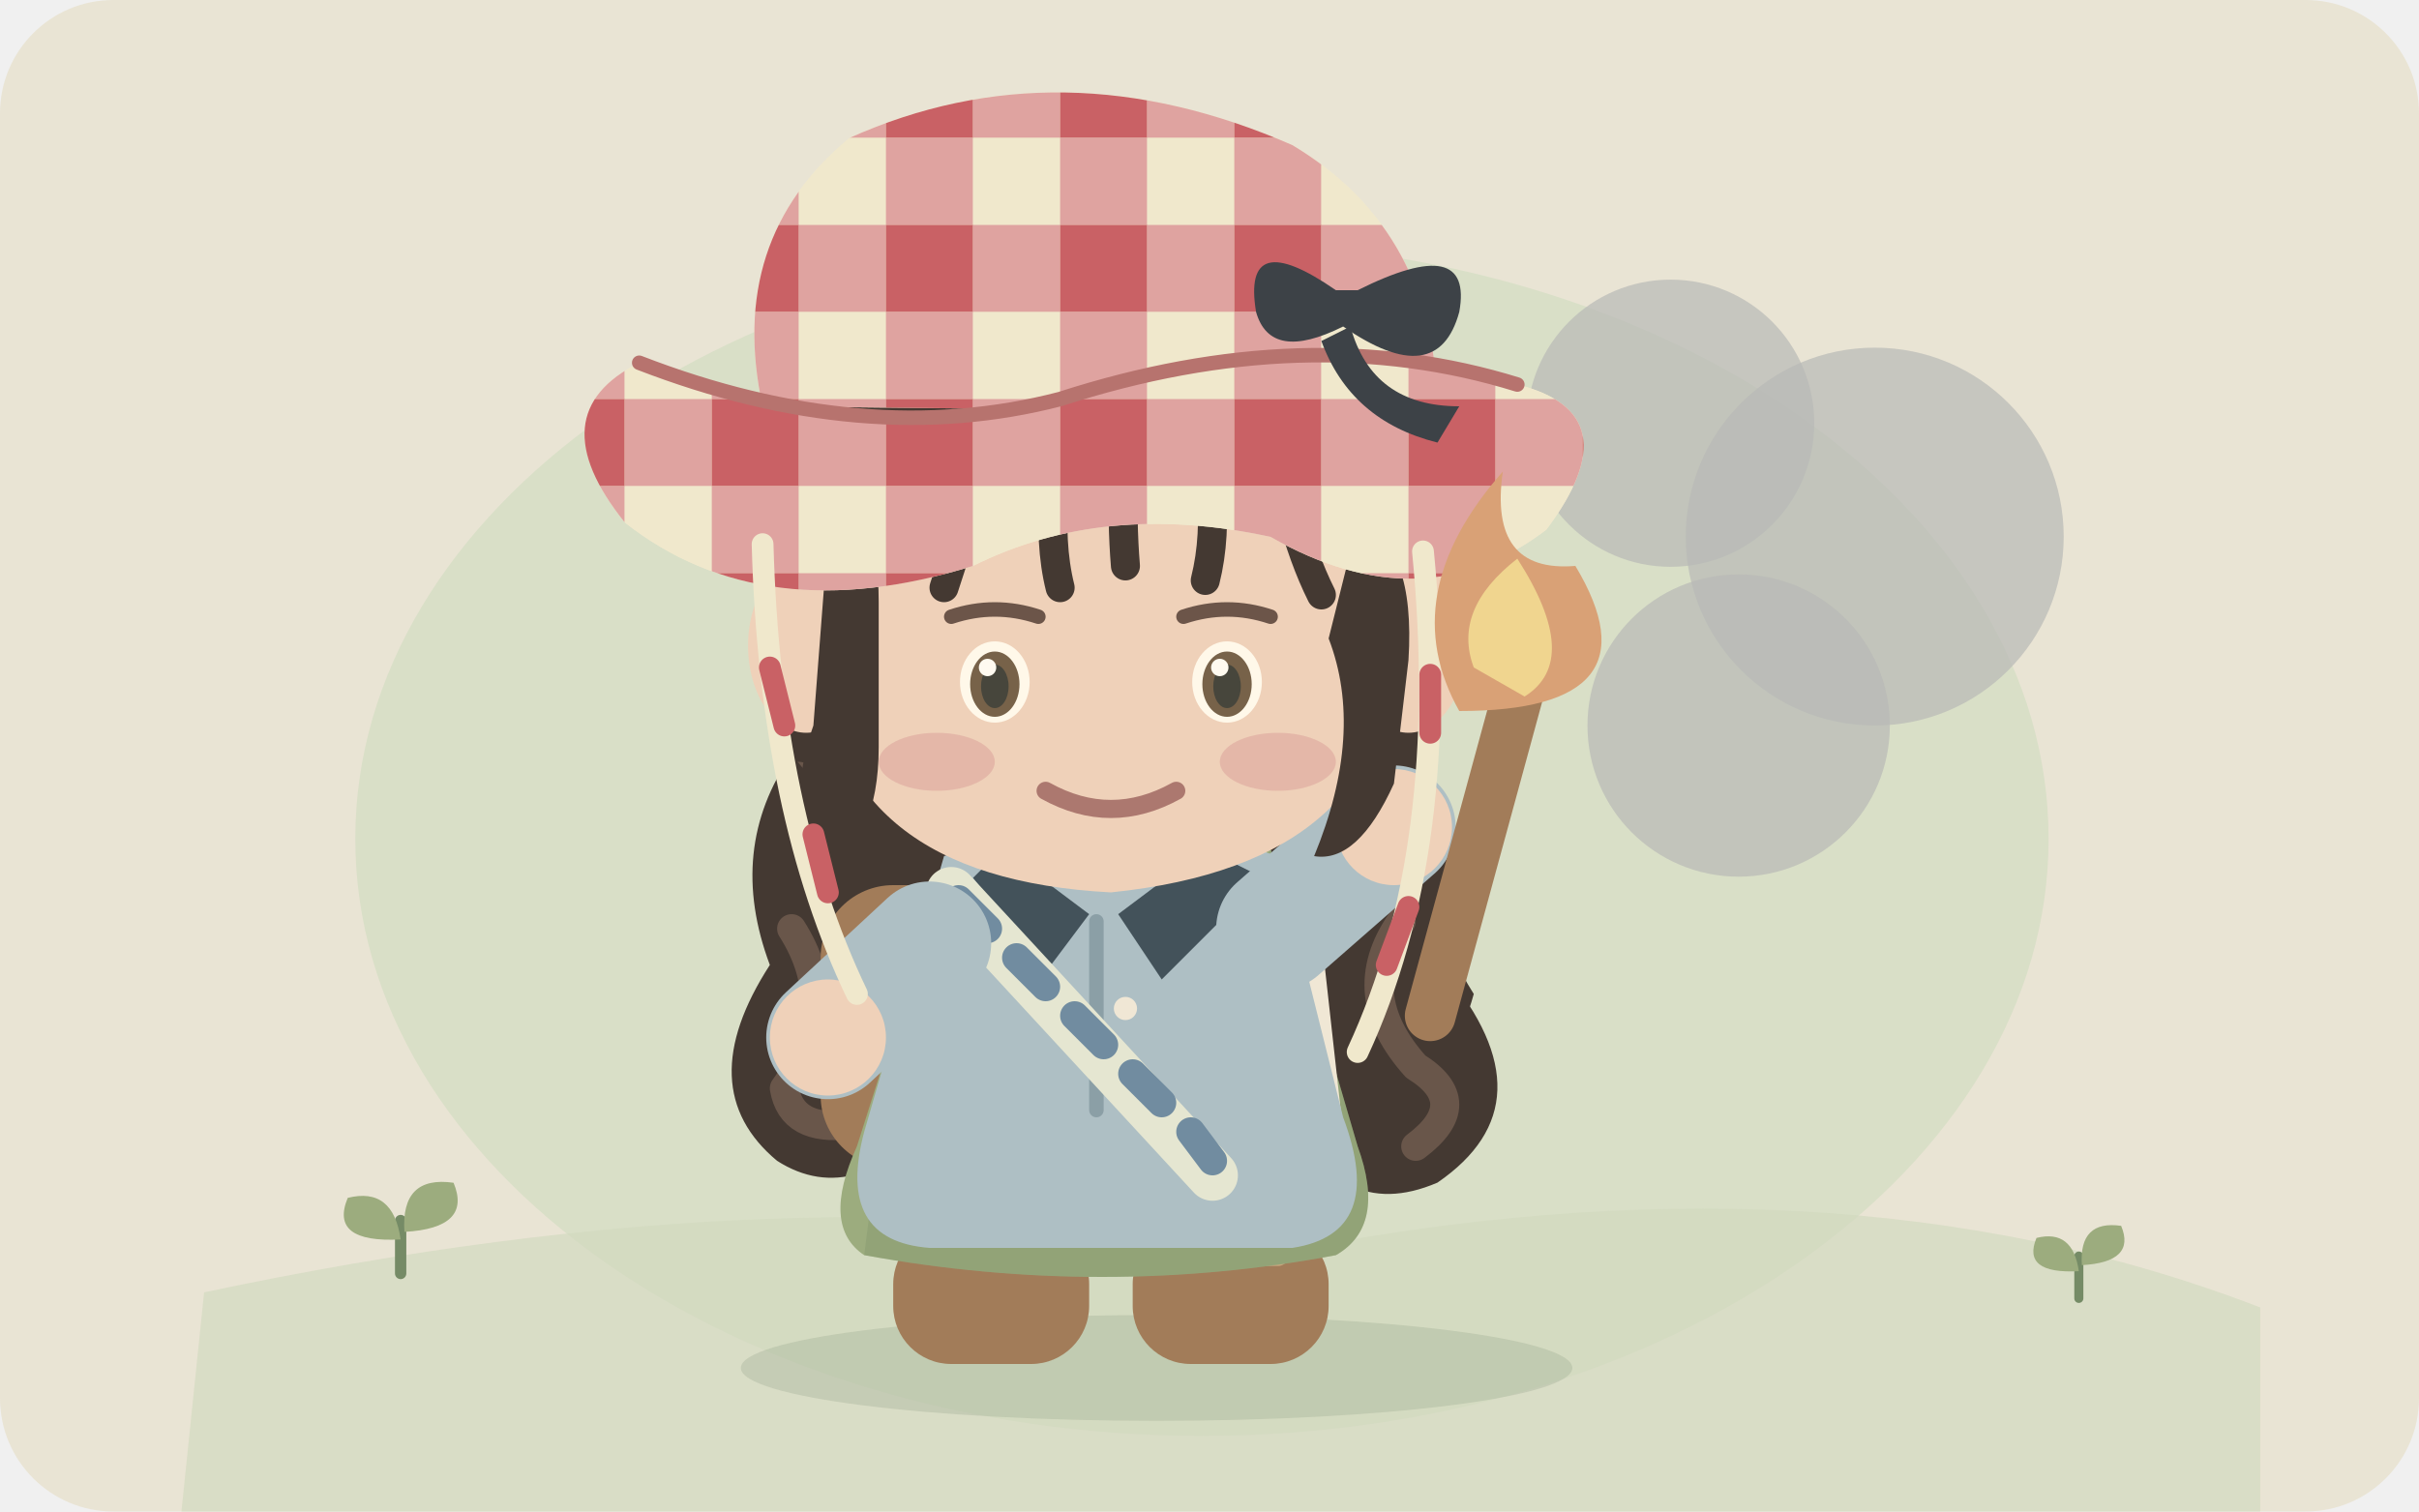
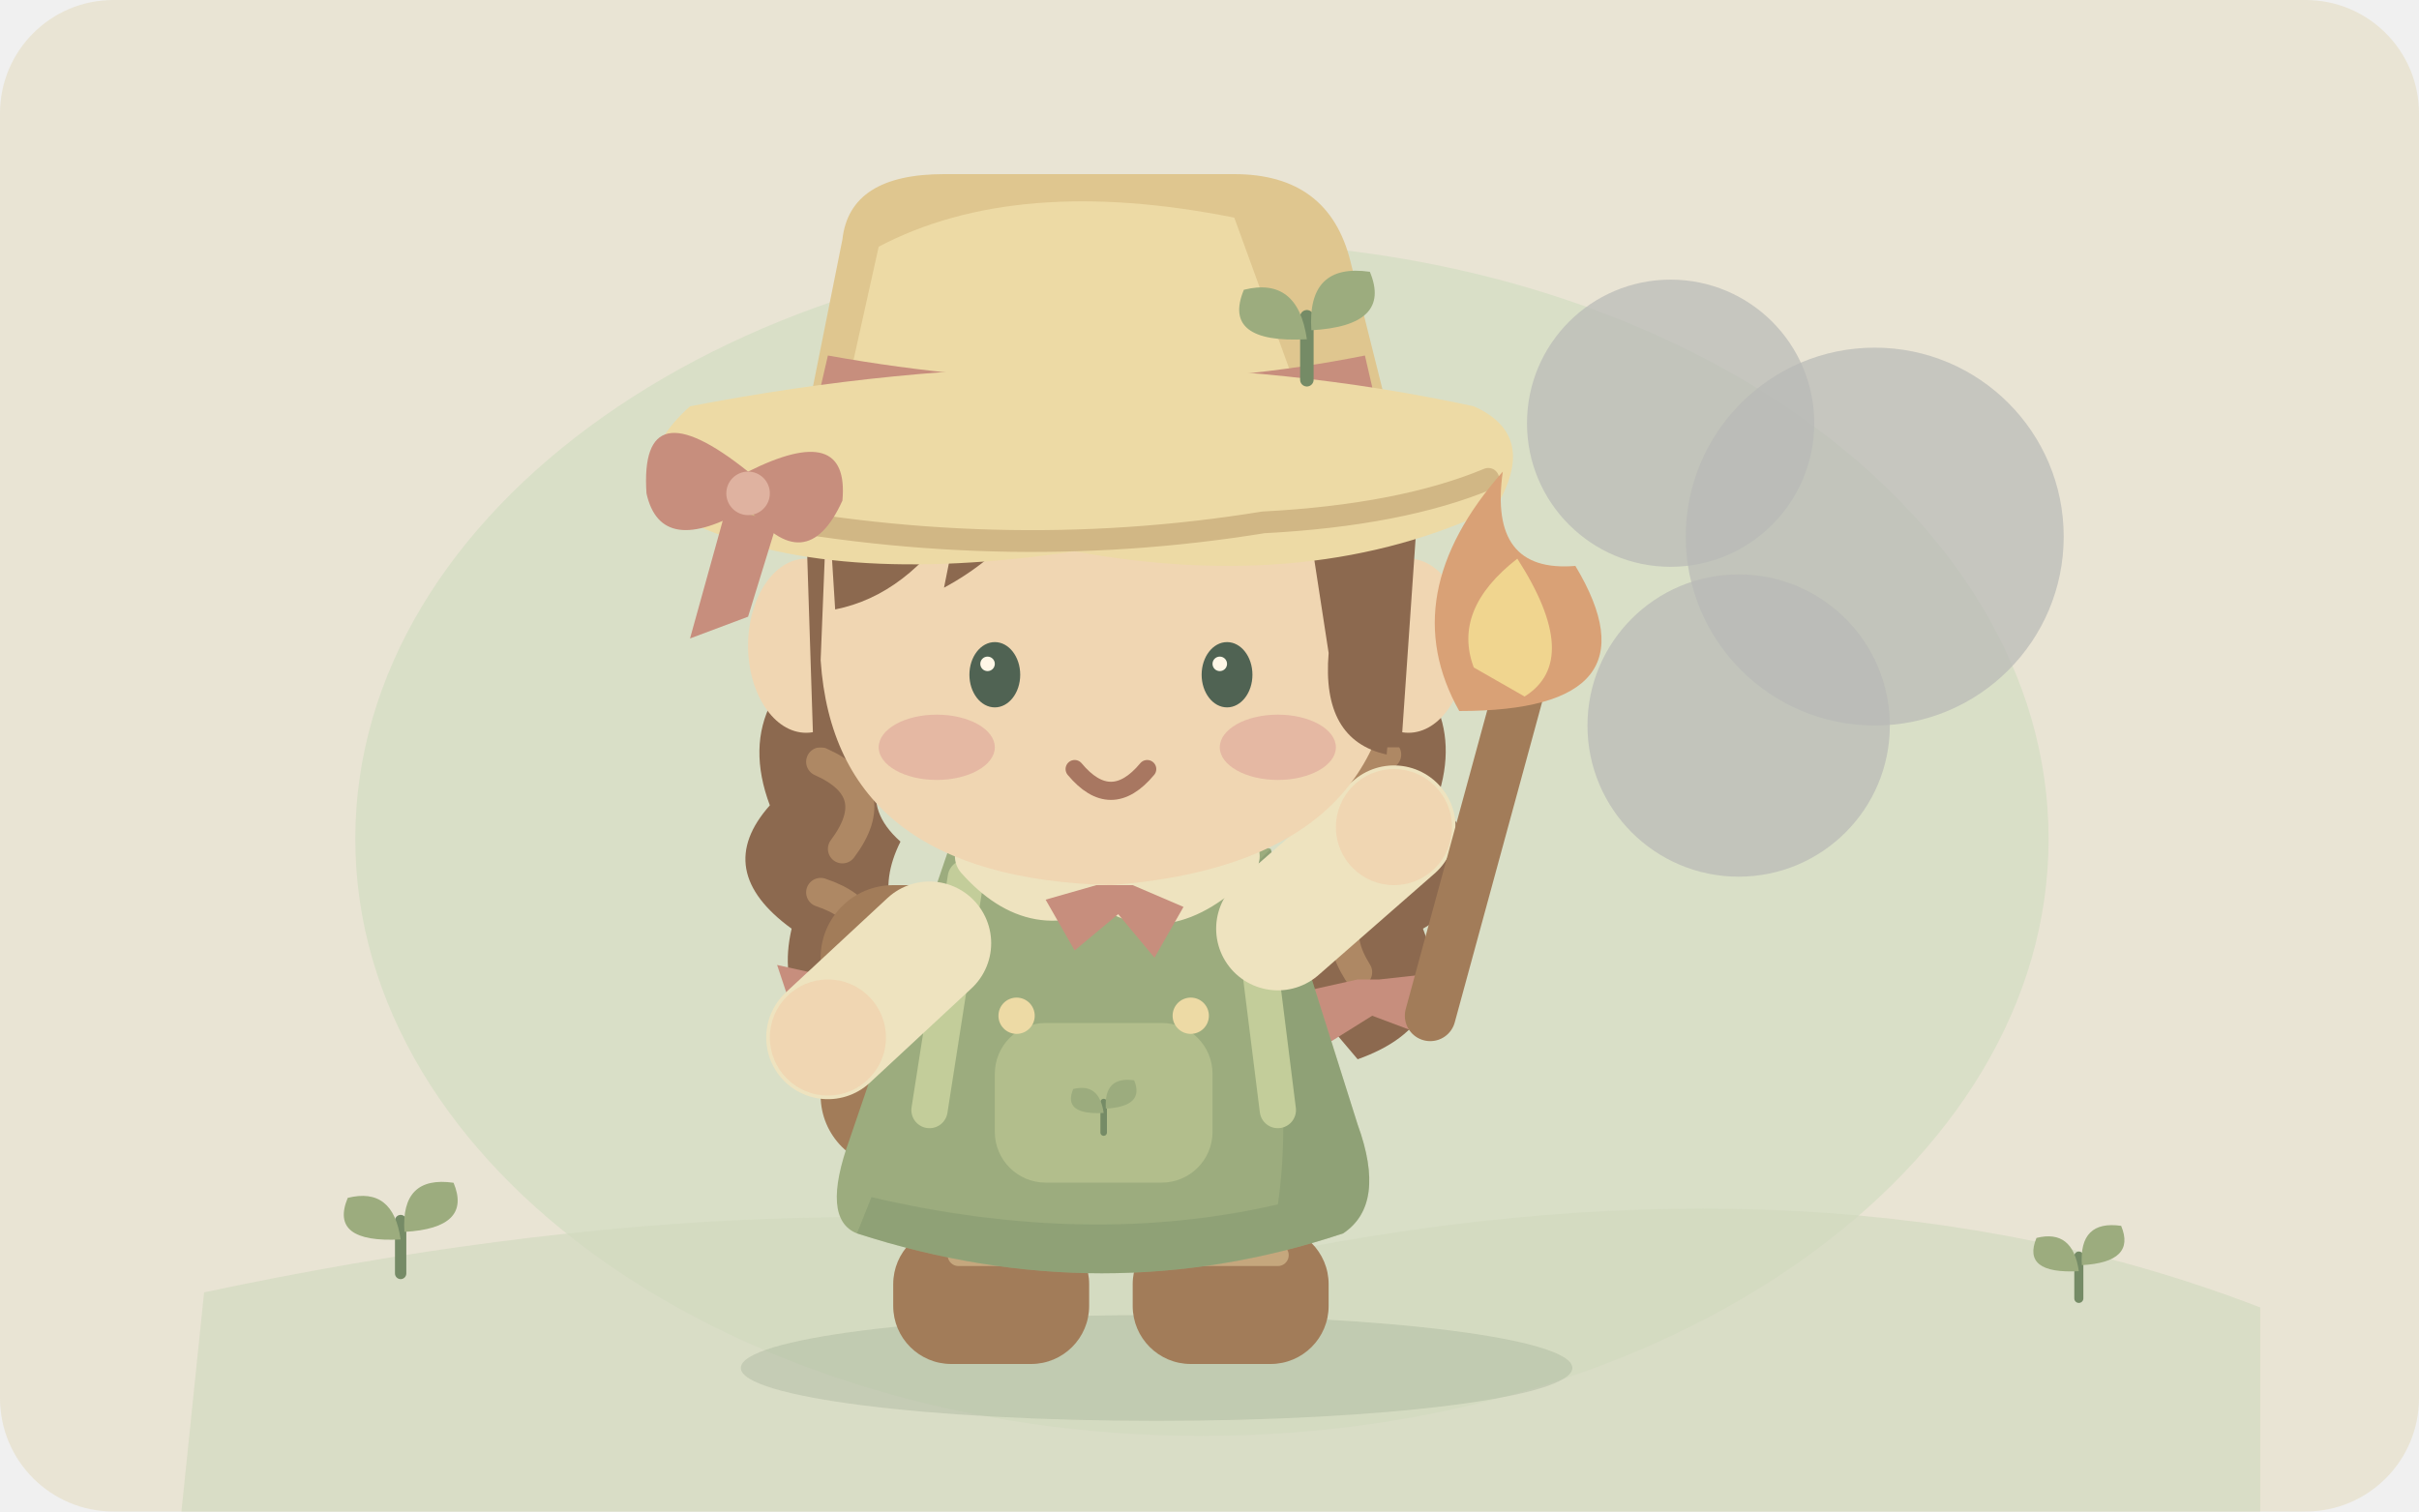
<svg xmlns="http://www.w3.org/2000/svg" width="320" height="200" viewBox="0 0 320 200">
  <rect x="0" y="0" width="320" height="200" rx="15" fill="#e9e4d4" />
  <ellipse cx="159" cy="111" rx="112" ry="79" fill="#d9dfc7" />
  <path d="M27 171Q107 154 168 166Q242 151 299 173V200H24Z" fill="#d1d9be" opacity=".65" />
  <g transform="translate(53 165) scale(0.5)">
    <path d="M0 7V-7" fill="none" stroke="#758b66" stroke-width="3" stroke-linecap="round" stroke-linejoin="round" />
    <path d="M0-2Q-19-1-14-13Q-2-16 0-2M1-4Q0-19 14-17Q19-5 1-4" fill="#9cac7e" />
  </g>
  <g transform="translate(275 169) scale(0.4)">
    <path d="M0 7V-7" fill="none" stroke="#758b66" stroke-width="3" stroke-linecap="round" stroke-linejoin="round" />
    <path d="M0-2Q-19-1-14-13Q-2-16 0-2M1-4Q0-19 14-17Q19-5 1-4" fill="#9cac7e" />
  </g>
  <circle cx="221" cy="56" r="19" fill="#b8b9b6" opacity=".7" />
  <circle cx="248" cy="71" r="25" fill="#b8b9b6" opacity=".7" />
  <circle cx="230" cy="96" r="20" fill="#b8b9b6" opacity=".7" />
  <ellipse cx="153" cy="181" rx="55" ry="7" fill="#5b7057" opacity=".16" />
  <g transform="translate(50 0) scale(.96)">
-     <path d="M55 82Q51 48 72 38Q101 23 128 39Q148 48 148 81L145 112Q144 126 151 137Q146 155 132 150L123 133H78Q65 155 52 143Q61 128 55 112Z" fill="#443932" />
-     <path d="M58 107Q67 120 61 133Q58 140 64 141M140 108Q132 122 141 136Q145 141 138 145" fill="none" stroke="#69564a" stroke-width="4" stroke-linecap="round" stroke-linejoin="round" />
-     <path d="M57 104Q48 117 54 133Q43 150 55 160Q66 167 78 153L76 127ZM141 101Q154 116 147 134Q162 152 146 163Q132 169 125 152L128 125Z" fill="#443932" />
-     <path d="M57 128Q64 139 56 150Q57 156 65 155M141 127Q134 137 143 147Q151 152 143 158" fill="none" stroke="#69564a" stroke-width="4" stroke-linecap="round" stroke-linejoin="round" />
+     <path d="M67 86Q48 95 54 111Q46 120 57 128Q54 141 68 146L77 133Q67 126 72 116Q63 108 78 98Z" fill="#8c694f" />
+     <path d="M134 86Q151 95 146 110Q156 121 144 128Q149 141 135 146L124 133Q135 125 129 116Q139 107 124 98Z" fill="#8c694f" />
+     <path d="M61 105Q70 109 64 117M61 123Q70 126 66 134M139 104Q130 109 136 117M139 123Q130 126 135 134" fill="none" stroke="#ae8864" stroke-width="4" stroke-linecap="round" stroke-linejoin="round" />
+     <path d="M64 135 55 133 58 142 67 140 74 145 77 137 68 135Z" fill="#c78e7d" />
+     <path d="M135 135 126 137 129 145 137 140 145 143 147 134 138 135Z" fill="#c78e7d" />
    <rect x="61" y="122" width="31" height="39" rx="10" fill="#a27c59" />
-     <rect x="77" y="157" width="18" height="28" rx="8" fill="#f0e7d5" />
-     <rect x="107" y="157" width="18" height="28" rx="8" fill="#f0e7d5" />
+     <rect x="77" y="157" width="18" height="28" rx="8" fill="#eee3bf" />
+     <rect x="107" y="157" width="18" height="28" rx="8" fill="#eee3bf" />
    <rect x="71" y="169" width="27" height="19" rx="8" fill="#a27c59" />
    <rect x="104" y="169" width="27" height="19" rx="8" fill="#a27c59" />
    <path d="M80 173H91M113 173H124" fill="none" stroke="#c5a77d" stroke-width="3" stroke-linecap="round" stroke-linejoin="round" />
-     <path d="M79 117Q101 110 123 117L135 158Q139 169 132 173Q100 179 67 173Q61 169 66 158Z" fill="#9cac7e" />
-     <path d="M119 127 126 164Q100 171 68 165L67 173Q100 179 132 173Q139 169 135 158L123 117Z" fill="#758b66" opacity=".26" />
-     <path d="M79 117Q86 112 94 117L100 130 94 156Q85 162 69 156L74 127Z" fill="#f0e7d5" />
-     <path d="M106 117Q116 112 123 118L130 129 133 156Q119 162 105 156L100 130Z" fill="#f0e7d5" />
-     <path d="M92 120 99 130 106 121M102 134V155" fill="none" stroke="#d9ceb8" stroke-width="2" stroke-linecap="round" stroke-linejoin="round" />
-     <path d="M89 120Q93 134 101 136Q110 131 114 120" fill="none" stroke="#c5a76f" stroke-width="1.5" stroke-linecap="round" stroke-linejoin="round" />
-     <ellipse cx="101" cy="137" rx="2.6" ry="3.6" fill="#d1ae68" />
-     <circle cx="108" cy="145" r="1.6" fill="#c4bba6" />
-     <circle cx="108" cy="152" r="1.6" fill="#c4bba6" />
-     <rect x="78" y="145" width="12" height="9" rx="3" fill="#e4dbc7" />
-     <g transform="translate(99 166) scale(0.25)">
+     <path d="M79 116Q100 109 123 117L135 155Q139 166 133 170Q100 181 66 170Q61 168 65 157Z" fill="#9cac7e" />
+     <path d="M118 122Q127 145 124 166Q98 172 68 165L66 170Q100 181 133 170Q139 166 135 155L123 117Z" fill="#758b66" opacity=".32" />
+     <path d="M81 121 76 153M120 121 124 153" fill="none" stroke="#c3cd9a" stroke-width="5" stroke-linecap="round" stroke-linejoin="round" />
+     <rect x="85" y="141" width="30" height="22" rx="7" fill="#b2be8c" />
+     <circle cx="88" cy="140" r="2.5" fill="#eddaa5" />
+     <circle cx="112" cy="140" r="2.5" fill="#eddaa5" />
+     <path d="M83 118Q91 127 100 121Q108 128 118 118" fill="none" stroke="#eee3bf" stroke-width="7" stroke-linecap="round" stroke-linejoin="round" />
+     <path d="M99 122 92 124 96 131 102 126 107 132 111 125 104 122Z" fill="#c78e7d" />
+     <g transform="translate(100 154) scale(0.3)">
      <path d="M0 7V-7" fill="none" stroke="#758b66" stroke-width="3" stroke-linecap="round" stroke-linejoin="round" />
      <path d="M0-2Q-19-1-14-13Q-2-16 0-2M1-4Q0-19 14-17Q19-5 1-4" fill="#9cac7e" />
    </g>
-     <path d="M78 118Q99 110 124 118L133 154Q139 170 126 172H76Q63 171 67 156Z" fill="#aebfc4" />
-     <path d="M86 117 98 126 92 134 82 121ZM114 117 102 126 108 135 122 121Z" fill="#43525a" />
-     <path d="M99 127V153" fill="none" stroke="#8b9fa6" stroke-width="2" stroke-linecap="round" stroke-linejoin="round" />
-     <circle cx="103" cy="139" r="1.6" fill="#f0e7d5" />
-     <circle cx="103" cy="149" r="1.6" fill="#f0e7d5" />
-     <path d="M79 123 115 162" fill="none" stroke="#e5e6d1" stroke-width="7" stroke-linecap="round" stroke-linejoin="round" />
-     <path d="M80 124 84 128M88 132 92 136M96 140 100 144M104 148 108 152M112 156 115 160" fill="none" stroke="#718ca0" stroke-width="4" stroke-linecap="round" stroke-linejoin="round" />
-     <path d="M76 130 62 143" fill="none" stroke="#aebfc4" stroke-width="17" stroke-linecap="round" stroke-linejoin="round" />
-     <path d="M124 128 140 114" fill="none" stroke="#aebfc4" stroke-width="17" stroke-linecap="round" stroke-linejoin="round" />
-     <circle cx="62" cy="143" r="8" fill="#efd1b9" />
-     <circle cx="140" cy="114" r="8" fill="#efd1b9" />
-     <ellipse cx="59" cy="89" rx="8" ry="12" fill="#efd1b9" />
-     <ellipse cx="142" cy="89" rx="8" ry="12" fill="#efd1b9" />
-     <path d="M61 67Q100 42 139 67L140 88Q140 119 101 123Q63 121 61 91Z" fill="#efd1b9" />
-     <path d="M59 76Q55 48 79 40Q108 28 131 45Q144 56 142 78L134 73Q123 58 111 58Q101 53 93 58Q75 58 67 79Z" fill="#443932" />
-     <path d="M87 49Q82 69 78 81M97 49Q91 69 94 81M104 49Q102 66 103 78M111 51Q117 68 114 80M123 55Q125 72 130 82" fill="none" stroke="#443932" stroke-width="4" stroke-linecap="round" stroke-linejoin="round" />
-     <path d="M62 74Q69 69 69 83V103Q69 116 61 121Q56 111 60 100Z" fill="#443932" />
-     <path d="M135 72Q143 75 142 91L140 108Q135 119 129 118Q136 101 131 88Z" fill="#443932" />
-     <path d="M73 52Q82 43 94 44M115 46Q127 50 132 61" fill="none" stroke="#69564a" stroke-width="3" stroke-linecap="round" stroke-linejoin="round" />
-     <ellipse cx="77" cy="105" rx="8" ry="4" fill="#dba39b" opacity=".55" />
-     <ellipse cx="124" cy="105" rx="8" ry="4" fill="#dba39b" opacity=".55" />
-     <path d="M79 85Q85 83 91 85M111 85Q117 83 123 85" fill="none" stroke="#6c5549" stroke-width="2" stroke-linecap="round" stroke-linejoin="round" />
-     <ellipse cx="85" cy="94" rx="4.8" ry="5.6" fill="#fff8e9" />
-     <ellipse cx="117" cy="94" rx="4.8" ry="5.6" fill="#fff8e9" />
-     <ellipse cx="85" cy="94.3" rx="3.4" ry="4.5" fill="#776249" />
-     <ellipse cx="117" cy="94.3" rx="3.4" ry="4.5" fill="#776249" />
-     <ellipse cx="85" cy="94.6" rx="1.9" ry="3" fill="#47463c" />
-     <ellipse cx="117" cy="94.6" rx="1.9" ry="3" fill="#47463c" />
-     <circle cx="84" cy="92" r="1.2" fill="#fffaf0" />
-     <circle cx="116" cy="92" r="1.2" fill="#fffaf0" />
-     <path d="M92 109Q101 114 110 109" fill="none" stroke="#ac786f" stroke-width="2.5" stroke-linecap="round" stroke-linejoin="round" />
-     <g transform="translate(0 -8)">
-       <defs>
-         <clipPath id="gingham_clip">
-           <path d="M53 64Q48 41 65 27Q94 14 126 28Q146 40 146 65Z" fill="#fff" />
-           <path d="M36 58Q67 70 94 63Q128 52 157 61Q173 65 161 81Q144 94 123 82Q100 77 82 86Q53 95 34 80Q22 65 36 58Z" fill="#fff" />
-         </clipPath>
-       </defs>
-       <g transform="" clip-path="url(#gingham_clip)">
-         <rect x="22" y="15" width="151" height="82" rx="0" fill="#f0e8cc" />
-         <rect x="22" y="15" width="12" height="12" rx="0" fill="#c96165" />
-         <rect x="34" y="15" width="12" height="12" rx="0" fill="#dfa3a0" />
-         <rect x="46" y="15" width="12" height="12" rx="0" fill="#c96165" />
-         <rect x="58" y="15" width="12" height="12" rx="0" fill="#dfa3a0" />
-         <rect x="70" y="15" width="12" height="12" rx="0" fill="#c96165" />
-         <rect x="82" y="15" width="12" height="12" rx="0" fill="#dfa3a0" />
-         <rect x="94" y="15" width="12" height="12" rx="0" fill="#c96165" />
-         <rect x="106" y="15" width="12" height="12" rx="0" fill="#dfa3a0" />
-         <rect x="118" y="15" width="12" height="12" rx="0" fill="#c96165" />
-         <rect x="130" y="15" width="12" height="12" rx="0" fill="#dfa3a0" />
-         <rect x="142" y="15" width="12" height="12" rx="0" fill="#c96165" />
-         <rect x="154" y="15" width="12" height="12" rx="0" fill="#dfa3a0" />
-         <rect x="166" y="15" width="12" height="12" rx="0" fill="#c96165" />
-         <rect x="22" y="27" width="12" height="12" rx="0" fill="#dfa3a0" />
-         <rect x="34" y="27" width="12" height="12" rx="0" fill="#f0e8cc" />
-         <rect x="46" y="27" width="12" height="12" rx="0" fill="#dfa3a0" />
-         <rect x="58" y="27" width="12" height="12" rx="0" fill="#f0e8cc" />
-         <rect x="70" y="27" width="12" height="12" rx="0" fill="#dfa3a0" />
-         <rect x="82" y="27" width="12" height="12" rx="0" fill="#f0e8cc" />
-         <rect x="94" y="27" width="12" height="12" rx="0" fill="#dfa3a0" />
-         <rect x="106" y="27" width="12" height="12" rx="0" fill="#f0e8cc" />
-         <rect x="118" y="27" width="12" height="12" rx="0" fill="#dfa3a0" />
-         <rect x="130" y="27" width="12" height="12" rx="0" fill="#f0e8cc" />
-         <rect x="142" y="27" width="12" height="12" rx="0" fill="#dfa3a0" />
-         <rect x="154" y="27" width="12" height="12" rx="0" fill="#f0e8cc" />
-         <rect x="166" y="27" width="12" height="12" rx="0" fill="#dfa3a0" />
-         <rect x="22" y="39" width="12" height="12" rx="0" fill="#c96165" />
-         <rect x="34" y="39" width="12" height="12" rx="0" fill="#dfa3a0" />
-         <rect x="46" y="39" width="12" height="12" rx="0" fill="#c96165" />
-         <rect x="58" y="39" width="12" height="12" rx="0" fill="#dfa3a0" />
-         <rect x="70" y="39" width="12" height="12" rx="0" fill="#c96165" />
-         <rect x="82" y="39" width="12" height="12" rx="0" fill="#dfa3a0" />
-         <rect x="94" y="39" width="12" height="12" rx="0" fill="#c96165" />
-         <rect x="106" y="39" width="12" height="12" rx="0" fill="#dfa3a0" />
-         <rect x="118" y="39" width="12" height="12" rx="0" fill="#c96165" />
-         <rect x="130" y="39" width="12" height="12" rx="0" fill="#dfa3a0" />
-         <rect x="142" y="39" width="12" height="12" rx="0" fill="#c96165" />
-         <rect x="154" y="39" width="12" height="12" rx="0" fill="#dfa3a0" />
-         <rect x="166" y="39" width="12" height="12" rx="0" fill="#c96165" />
-         <rect x="22" y="51" width="12" height="12" rx="0" fill="#dfa3a0" />
-         <rect x="34" y="51" width="12" height="12" rx="0" fill="#f0e8cc" />
-         <rect x="46" y="51" width="12" height="12" rx="0" fill="#dfa3a0" />
-         <rect x="58" y="51" width="12" height="12" rx="0" fill="#f0e8cc" />
-         <rect x="70" y="51" width="12" height="12" rx="0" fill="#dfa3a0" />
-         <rect x="82" y="51" width="12" height="12" rx="0" fill="#f0e8cc" />
-         <rect x="94" y="51" width="12" height="12" rx="0" fill="#dfa3a0" />
-         <rect x="106" y="51" width="12" height="12" rx="0" fill="#f0e8cc" />
-         <rect x="118" y="51" width="12" height="12" rx="0" fill="#dfa3a0" />
-         <rect x="130" y="51" width="12" height="12" rx="0" fill="#f0e8cc" />
-         <rect x="142" y="51" width="12" height="12" rx="0" fill="#dfa3a0" />
-         <rect x="154" y="51" width="12" height="12" rx="0" fill="#f0e8cc" />
-         <rect x="166" y="51" width="12" height="12" rx="0" fill="#dfa3a0" />
-         <rect x="22" y="63" width="12" height="12" rx="0" fill="#c96165" />
-         <rect x="34" y="63" width="12" height="12" rx="0" fill="#dfa3a0" />
-         <rect x="46" y="63" width="12" height="12" rx="0" fill="#c96165" />
-         <rect x="58" y="63" width="12" height="12" rx="0" fill="#dfa3a0" />
-         <rect x="70" y="63" width="12" height="12" rx="0" fill="#c96165" />
-         <rect x="82" y="63" width="12" height="12" rx="0" fill="#dfa3a0" />
-         <rect x="94" y="63" width="12" height="12" rx="0" fill="#c96165" />
-         <rect x="106" y="63" width="12" height="12" rx="0" fill="#dfa3a0" />
-         <rect x="118" y="63" width="12" height="12" rx="0" fill="#c96165" />
-         <rect x="130" y="63" width="12" height="12" rx="0" fill="#dfa3a0" />
-         <rect x="142" y="63" width="12" height="12" rx="0" fill="#c96165" />
-         <rect x="154" y="63" width="12" height="12" rx="0" fill="#dfa3a0" />
-         <rect x="166" y="63" width="12" height="12" rx="0" fill="#c96165" />
-         <rect x="22" y="75" width="12" height="12" rx="0" fill="#dfa3a0" />
-         <rect x="34" y="75" width="12" height="12" rx="0" fill="#f0e8cc" />
-         <rect x="46" y="75" width="12" height="12" rx="0" fill="#dfa3a0" />
-         <rect x="58" y="75" width="12" height="12" rx="0" fill="#f0e8cc" />
-         <rect x="70" y="75" width="12" height="12" rx="0" fill="#dfa3a0" />
-         <rect x="82" y="75" width="12" height="12" rx="0" fill="#f0e8cc" />
-         <rect x="94" y="75" width="12" height="12" rx="0" fill="#dfa3a0" />
-         <rect x="106" y="75" width="12" height="12" rx="0" fill="#f0e8cc" />
-         <rect x="118" y="75" width="12" height="12" rx="0" fill="#dfa3a0" />
-         <rect x="130" y="75" width="12" height="12" rx="0" fill="#f0e8cc" />
-         <rect x="142" y="75" width="12" height="12" rx="0" fill="#dfa3a0" />
-         <rect x="154" y="75" width="12" height="12" rx="0" fill="#f0e8cc" />
-         <rect x="166" y="75" width="12" height="12" rx="0" fill="#dfa3a0" />
-         <rect x="22" y="87" width="12" height="12" rx="0" fill="#c96165" />
-         <rect x="34" y="87" width="12" height="12" rx="0" fill="#dfa3a0" />
-         <rect x="46" y="87" width="12" height="12" rx="0" fill="#c96165" />
-         <rect x="58" y="87" width="12" height="12" rx="0" fill="#dfa3a0" />
-         <rect x="70" y="87" width="12" height="12" rx="0" fill="#c96165" />
-         <rect x="82" y="87" width="12" height="12" rx="0" fill="#dfa3a0" />
-         <rect x="94" y="87" width="12" height="12" rx="0" fill="#c96165" />
-         <rect x="106" y="87" width="12" height="12" rx="0" fill="#dfa3a0" />
-         <rect x="118" y="87" width="12" height="12" rx="0" fill="#c96165" />
-         <rect x="130" y="87" width="12" height="12" rx="0" fill="#dfa3a0" />
-         <rect x="142" y="87" width="12" height="12" rx="0" fill="#c96165" />
-         <rect x="154" y="87" width="12" height="12" rx="0" fill="#dfa3a0" />
-         <rect x="166" y="87" width="12" height="12" rx="0" fill="#c96165" />
-       </g>
-       <path d="M36 58Q67 70 94 63Q128 52 157 61" fill="none" stroke="#b7736e" stroke-width="2" stroke-linecap="round" stroke-linejoin="round" />
-       <path d="M132 48Q119 39 121 51Q123 58 133 53Q146 62 149 51Q151 40 135 48Z" fill="#3d4247" />
-       <path d="M134 53Q137 64 149 64L146 69Q134 66 130 55" fill="#3d4247" />
-       <path d="M53 83Q54 120 66 145M144 84Q148 125 135 153" fill="none" stroke="#f0e8cc" stroke-width="3" stroke-linecap="round" stroke-linejoin="round" />
-       <path d="M54 100 56 108M60 123 62 131M145 101 145 109M142 133 139 141" fill="none" stroke="#c96165" stroke-width="3" stroke-linecap="round" stroke-linejoin="round" />
+     <path d="M76 130 62 143" fill="none" stroke="#eee3bf" stroke-width="17" stroke-linecap="round" stroke-linejoin="round" />
+     <path d="M124 128 140 114" fill="none" stroke="#eee3bf" stroke-width="17" stroke-linecap="round" stroke-linejoin="round" />
+     <circle cx="62" cy="143" r="8" fill="#f0d6b2" />
+     <circle cx="140" cy="114" r="8" fill="#f0d6b2" />
+     <ellipse cx="59" cy="89" rx="8" ry="12" fill="#f0d6b2" />
+     <ellipse cx="142" cy="89" rx="8" ry="12" fill="#f0d6b2" />
+     <path d="M59 72Q58 36 99 37Q141 35 143 74L141 103H60Z" fill="#8c694f" />
+     <path d="M62 66Q100 46 139 67L140 88Q140 119 101 122Q63 121 61 91Z" fill="#f0d6b2" />
+     <path d="M62 68Q72 52 96 59Q91 74 78 81L80 71Q73 82 63 84Z" fill="#8c694f" />
+     <path d="M127 62Q139 65 141 80L139 104Q130 102 131 90L129 77Z" fill="#8c694f" />
+     <path d="M68 71Q77 62 88 63" fill="none" stroke="#ae8864" stroke-width="3" stroke-linecap="round" stroke-linejoin="round" />
+     <ellipse cx="77" cy="103" rx="8" ry="4.5" fill="#dfa89b" opacity=".65" />
+     <ellipse cx="124" cy="103" rx="8" ry="4.5" fill="#dfa89b" opacity=".65" />
+     <ellipse cx="85" cy="93" rx="3.5" ry="4.5" fill="#506353" />
+     <ellipse cx="117" cy="93" rx="3.5" ry="4.5" fill="#506353" />
+     <circle cx="84" cy="91.5" r="1" fill="#fff7e7" />
+     <circle cx="116" cy="91.5" r="1" fill="#fff7e7" />
+     <path d="M96 106Q101 112 106 106" fill="none" stroke="#a87761" stroke-width="2.5" stroke-linecap="round" stroke-linejoin="round" />
+     <path d="M59 58 64 33Q65 24 78 24H118Q131 24 134 36L140 60Z" fill="#dfc68f" />
+     <path d="M69 34Q88 24 118 30L126 52H65Z" fill="#eddaa5" />
+     <path d="M62 49Q101 56 136 49L139 62H59Z" fill="#c78e7d" />
+     <path d="M43 56Q100 45 151 56Q160 60 154 70Q129 82 96 76Q62 81 43 72Q33 65 43 56Z" fill="#eddaa5" />
+     <path d="M47 70Q85 78 122 72Q141 71 153 66" fill="none" stroke="#d1b785" stroke-width="3" stroke-linecap="round" stroke-linejoin="round" />
+     <path d="M51 65Q36 53 37 68Q39 77 51 70Q59 80 64 69Q65 58 51 65Z" fill="#c78e7d" />
+     <path d="M48 70 43 88 51 85 55 72" fill="#c78e7d" />
+     <circle cx="51" cy="68" r="3" fill="#dfb2a0" />
+     <g transform="translate(128 48) scale(0.62)">
+       <path d="M0 7V-7" fill="none" stroke="#758b66" stroke-width="3" stroke-linecap="round" stroke-linejoin="round" />
+       <path d="M0-2Q-19-1-14-13Q-2-16 0-2M1-4Q0-19 14-17Q19-5 1-4" fill="#9cac7e" />
    </g>
    <path d="M145 140 157 96" fill="none" stroke="#a27c59" stroke-width="7" stroke-linecap="round" stroke-linejoin="round" />
    <path d="M149 98Q140 82 155 65Q153 79 165 78Q177 98 149 98Z" fill="#d9a176" />
    <path d="M151 92Q148 84 157 77Q166 91 158 96Z" fill="#f0d58f" />
  </g>
</svg>
